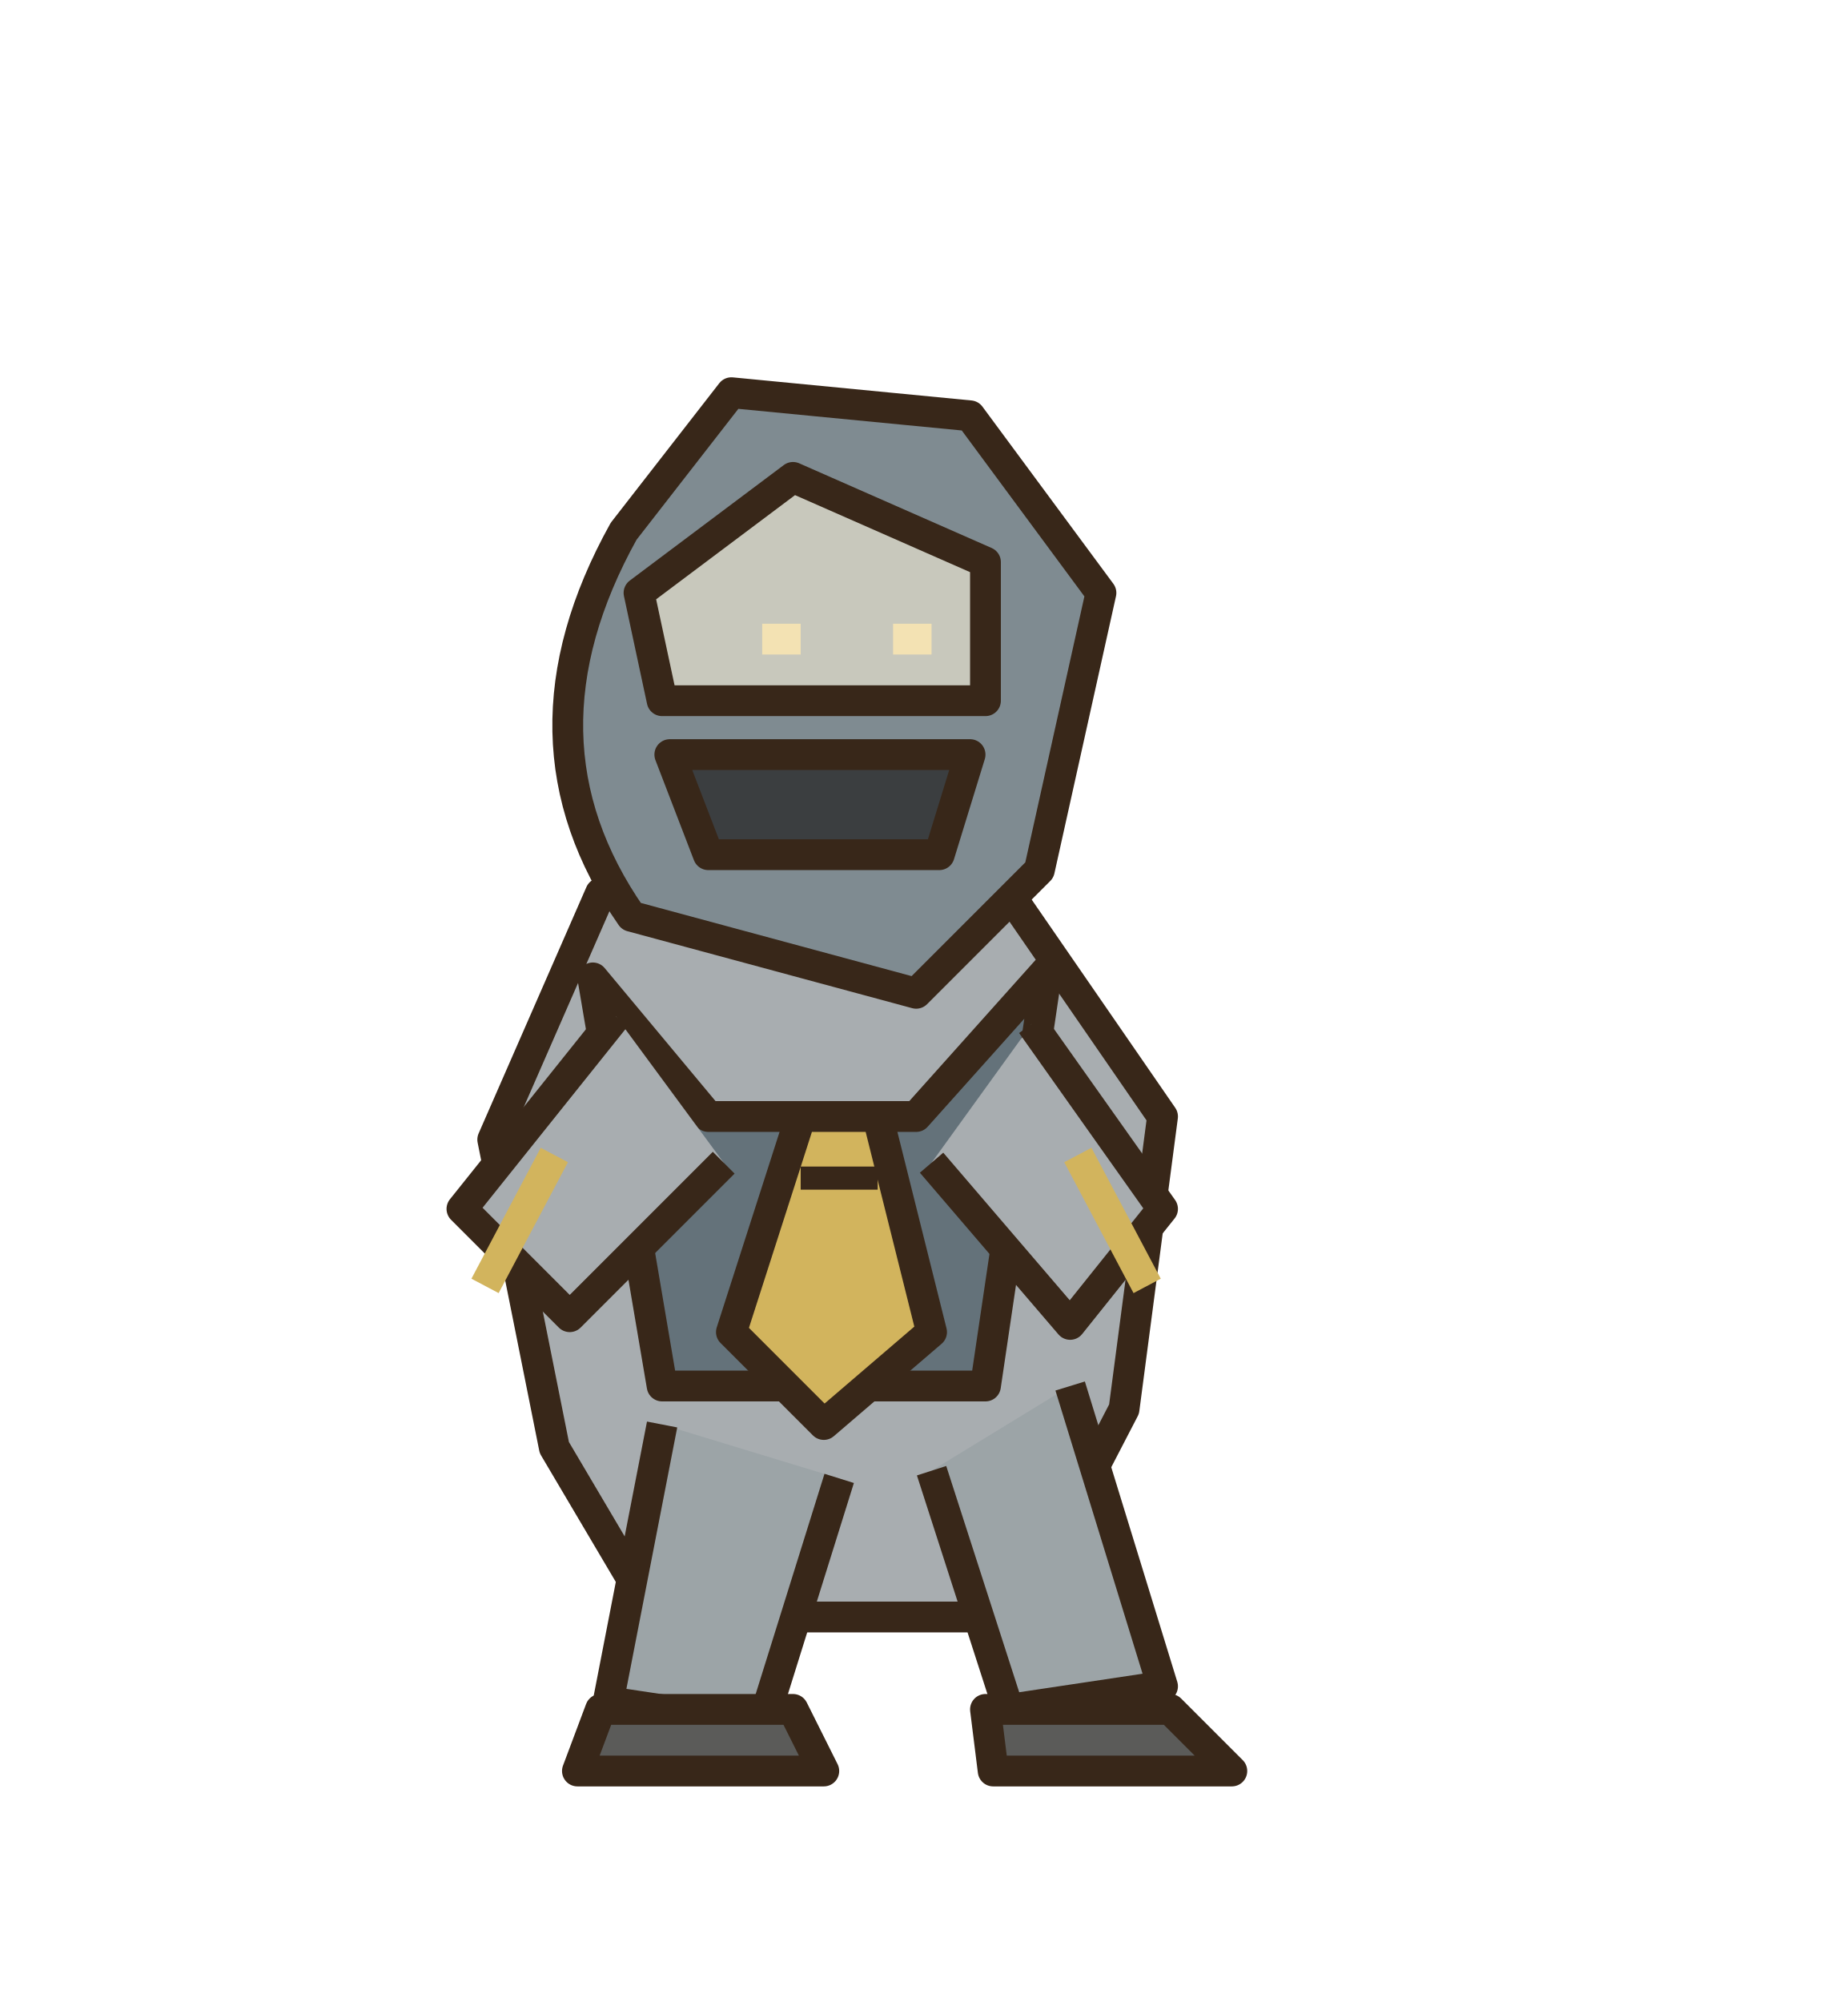
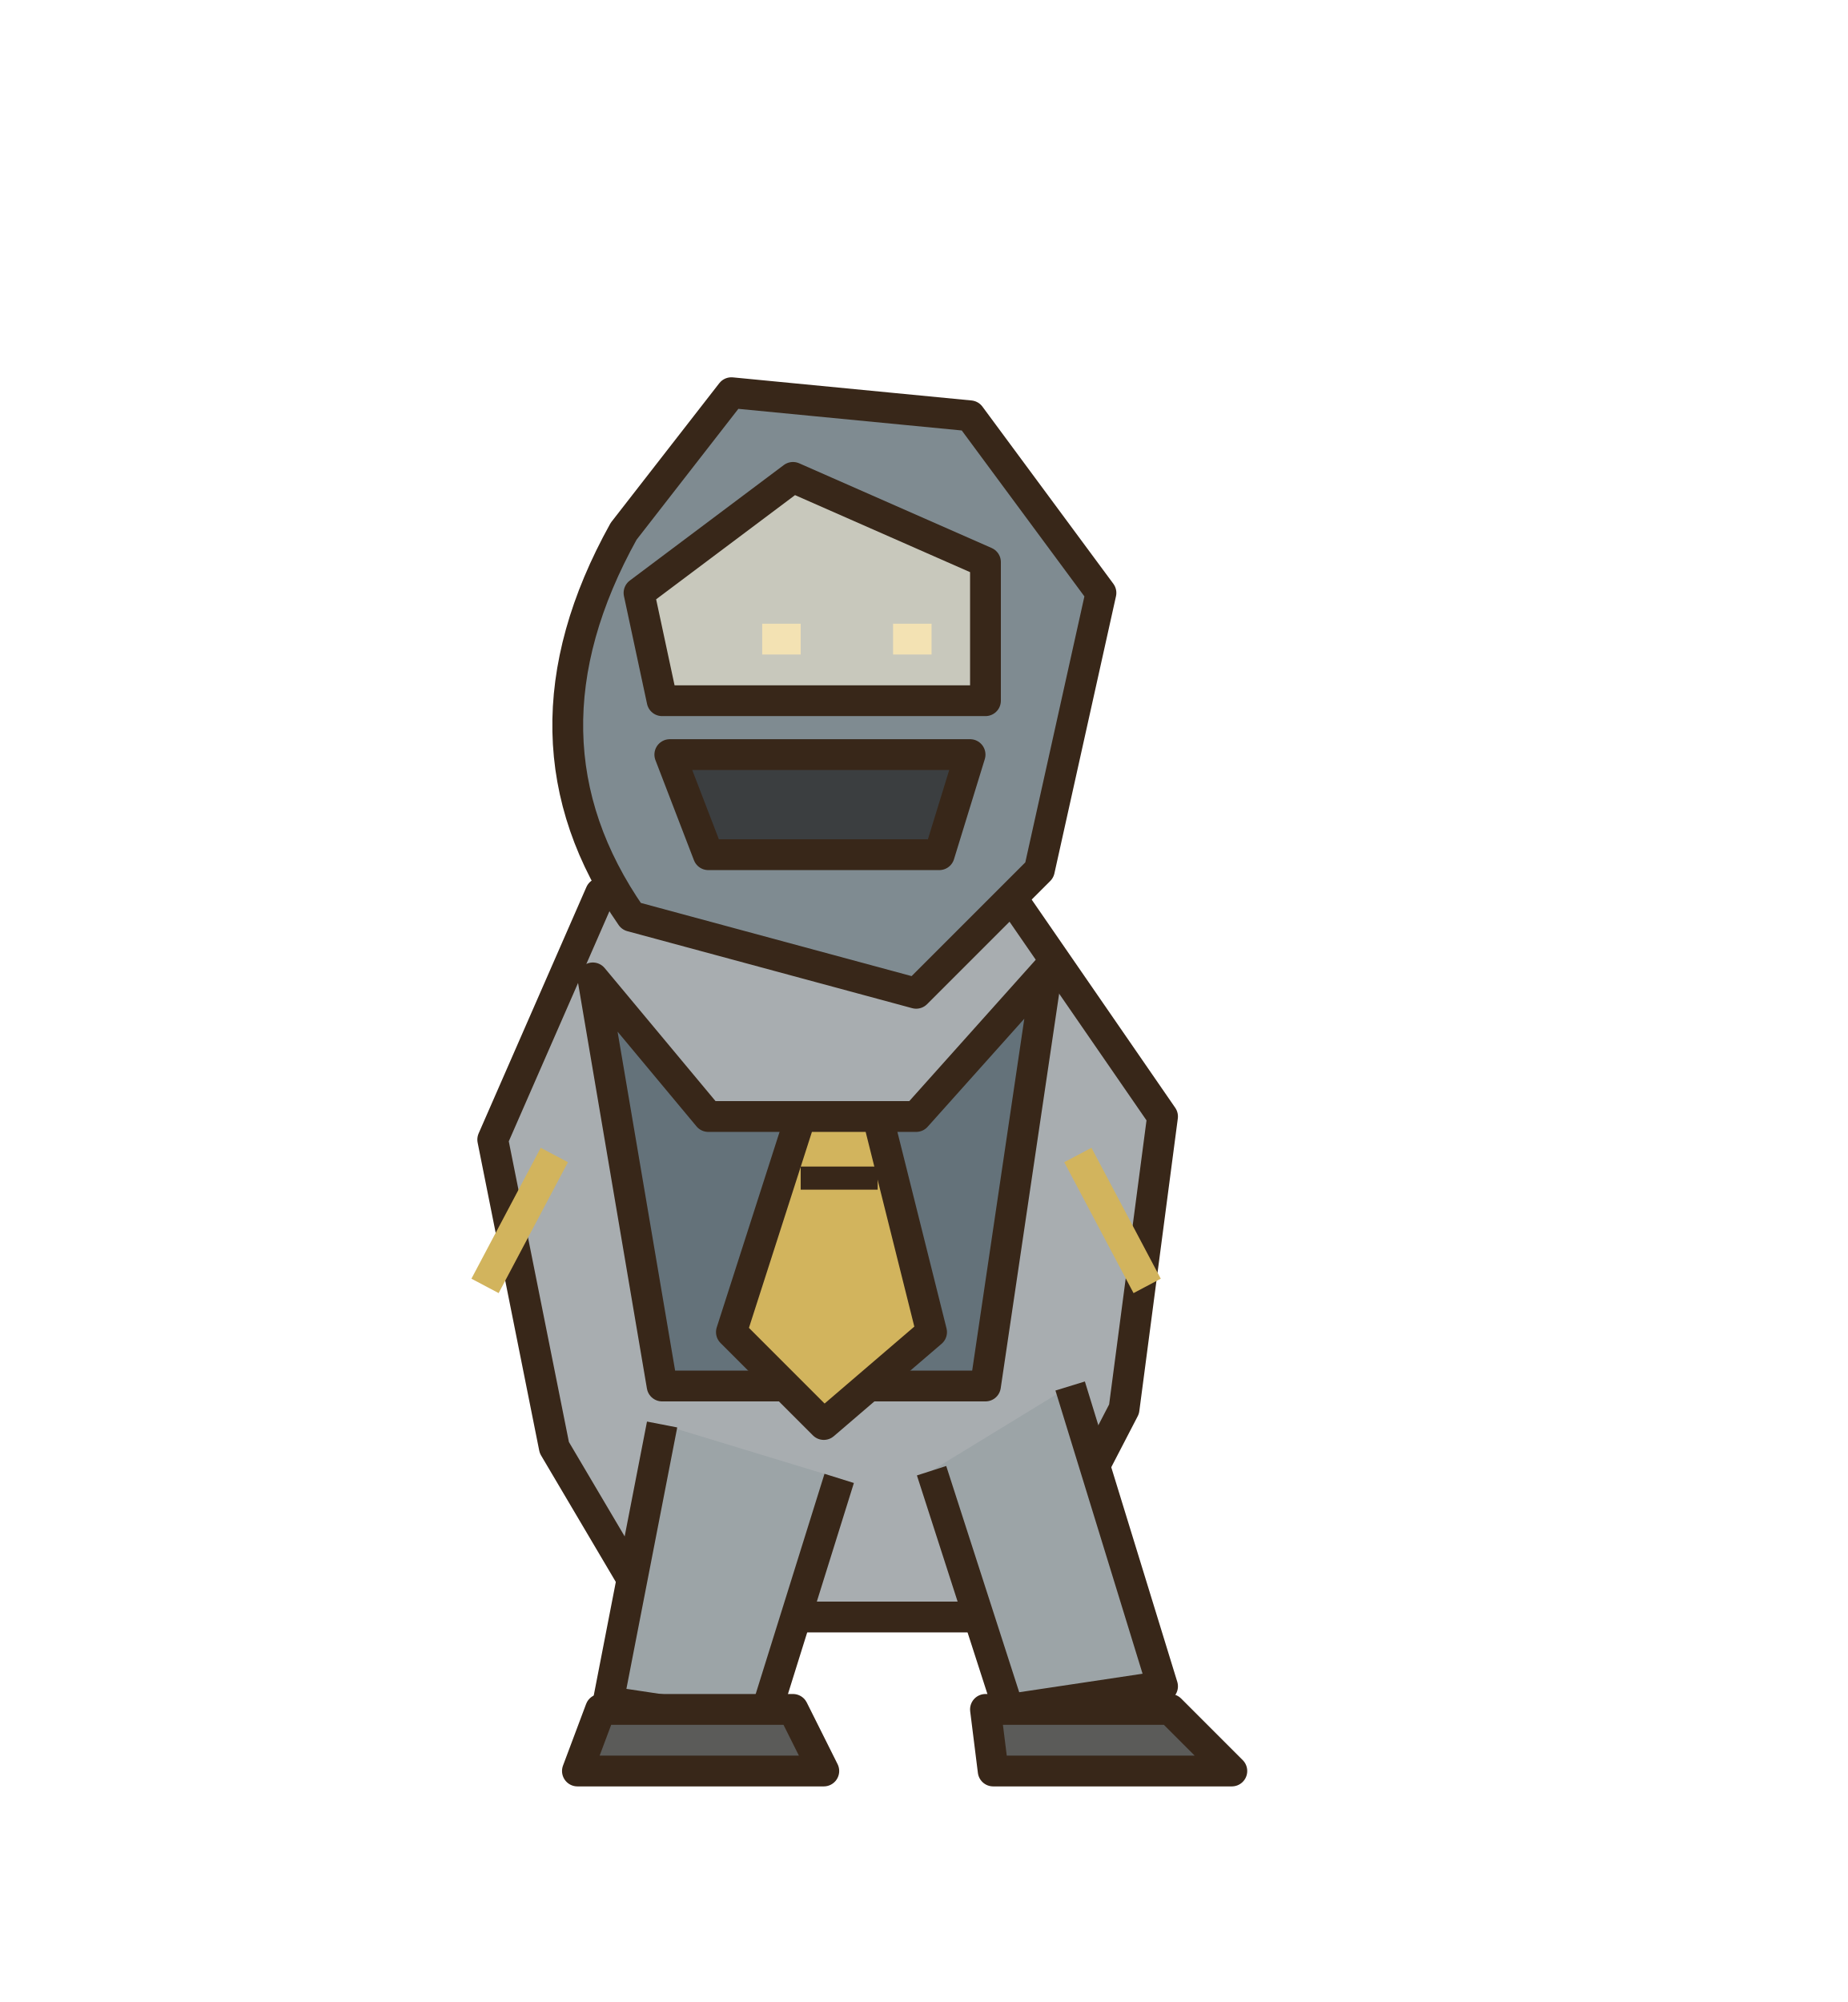
<svg xmlns="http://www.w3.org/2000/svg" viewBox="0 0 240 260">
  <g stroke="#382719" stroke-width="4" stroke-linejoin="round">
    <path d="M78 116L64 148 72 188 85 210 132 210 146 183 151 145 131 116Z" fill="#a8adb0" />
    <path d="M77 127L92 145 119 145 136 126 128 180 86 180Z" fill="#64727a" />
    <path d="M86 185L79 221 99 224 109 192M121 191L131 222 151 219 139 180" fill="#9ca4a7" />
    <path d="M78 222h25l4 8H75ZM128 222h24l8 8h-31Z" fill="#5b5b59" />
    <path d="M82 119Q66 96 81 69L95 51 126 54 143 77 135 113 119 129Z" fill="#7f8b91" />
    <path d="M83 77L103 62 128 73 128 91 86 91Z" fill="#c8c8bc" />
    <path d="M87 98h39l-4 13-30 0Z" fill="#3b3e40" />
    <path d="M99 83h5m12 0h5" stroke="#f3e2b3" stroke-width="4" />
-     <path d="M80 132L60 157 74 171 94 151M134 133L151 157 139 172 121 151" fill="#a8adb0" />
    <path d="M72 150l-9 17m77-17 9 17" stroke="#d2b45d" stroke-width="4" />
    <path d="M104 145l10 0 7 28-14 12-12-12Z" fill="#d2b45d" />
    <path d="M104 153l10 0" stroke="#382719" stroke-width="3" />
  </g>
</svg>
